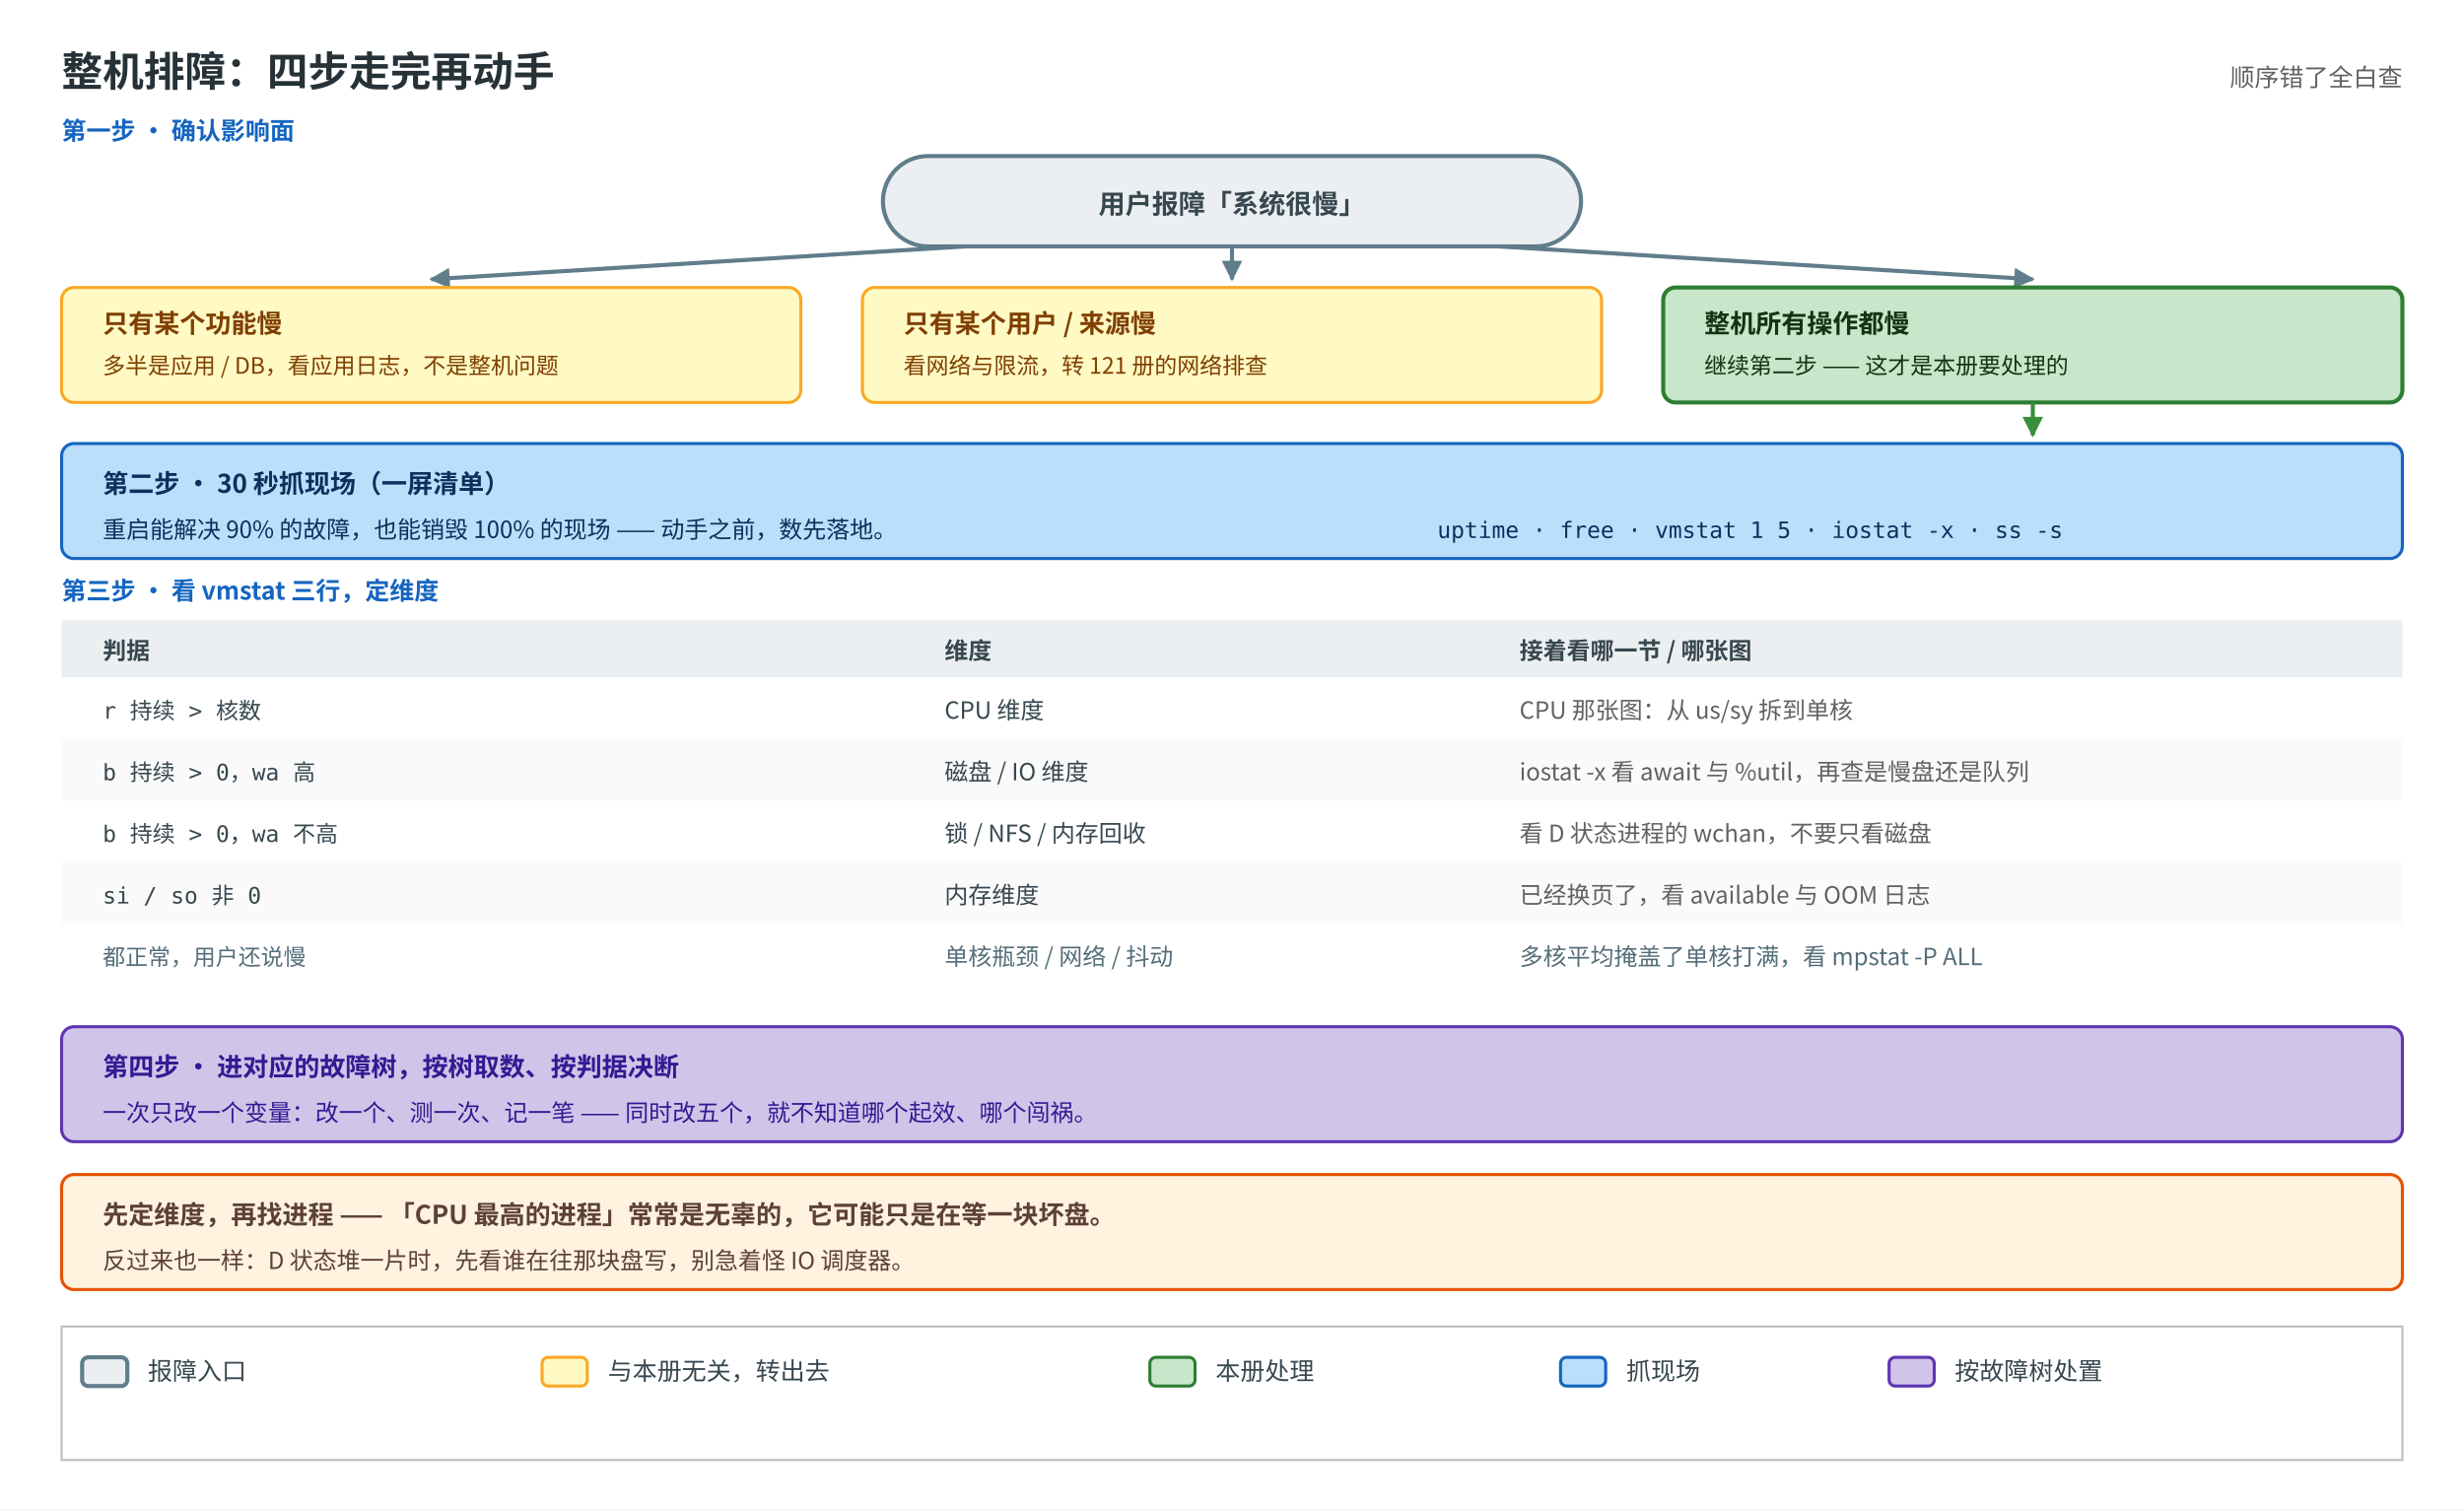
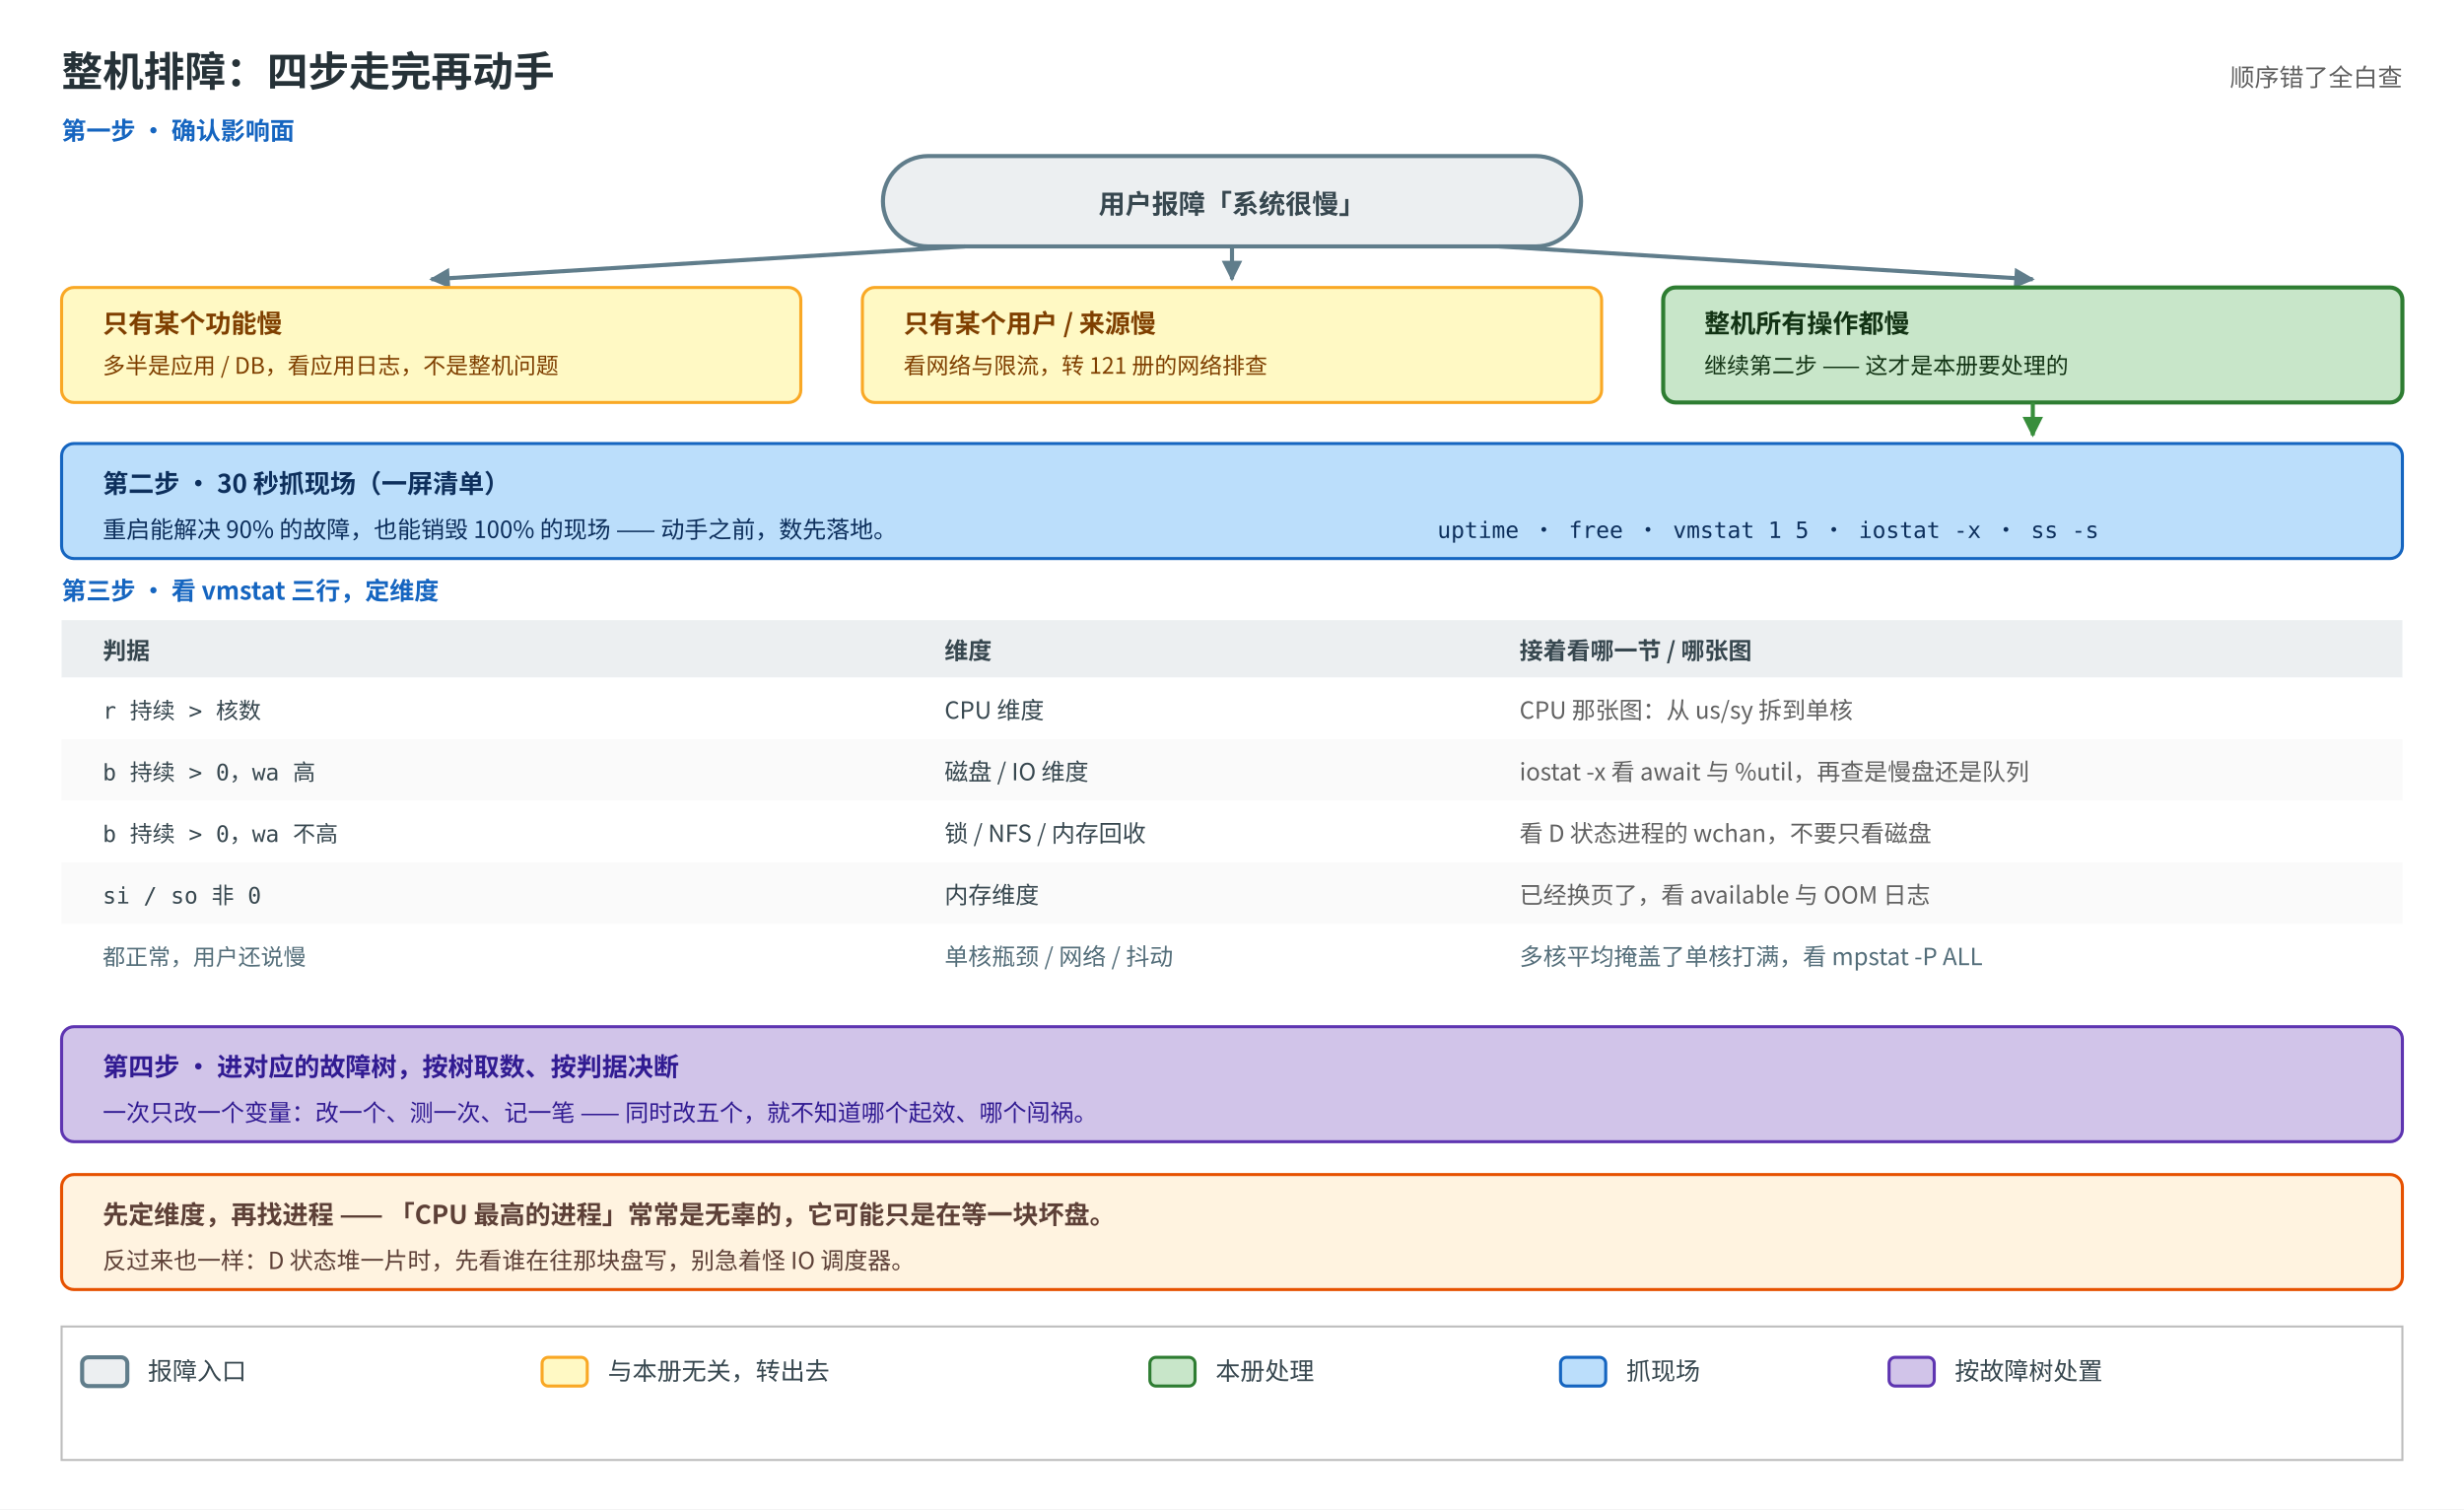
<svg xmlns="http://www.w3.org/2000/svg" viewBox="0 0 1200 735" font-family="'Microsoft YaHei','PingFang SC','Noto Sans CJK SC',sans-serif">
  <rect x="0" y="0" width="1200" height="735" fill="#ffffff" />
  <defs>
    <marker id="arrow" viewBox="0 0 10 10" refX="9" refY="5" markerWidth="10" markerHeight="10" markerUnits="userSpaceOnUse" orient="auto-start-reverse">
      <path d="M 0 0 L 10 5 L 0 10 z" fill="#607d8b" />
    </marker>
    <marker id="arrowGreen" viewBox="0 0 10 10" refX="9" refY="5" markerWidth="10" markerHeight="10" markerUnits="userSpaceOnUse" orient="auto-start-reverse">
      <path d="M 0 0 L 10 5 L 0 10 z" fill="#388e3c" />
    </marker>
  </defs>
  <text x="30" y="42" font-size="20" font-weight="bold" fill="#263238">整机排障：四步走完再动手</text>
  <text x="1170" y="42" font-size="12" fill="#616161" text-anchor="end">顺序错了全白查</text>
  <text x="30" y="68" font-size="12" font-weight="bold" fill="#1565c0">第一步 · 确认影响面</text>
  <rect x="430" y="76" width="340" height="44" rx="22" fill="#eceff1" stroke="#607d8b" stroke-width="2" />
  <text x="600" y="104" font-size="13" font-weight="bold" fill="#37474f" text-anchor="middle">用户报障「系统很慢」</text>
  <line x1="470" y1="120" x2="210" y2="136" stroke="#607d8b" stroke-width="2" marker-end="url(#arrow)" />
  <line x1="600" y1="120" x2="600" y2="136" stroke="#607d8b" stroke-width="2" marker-end="url(#arrow)" />
  <line x1="730" y1="120" x2="990" y2="136" stroke="#607d8b" stroke-width="2" marker-end="url(#arrow)" />
  <rect x="30" y="140" width="360" height="56" rx="6" fill="#fff9c4" stroke="#f9a825" stroke-width="1.5" />
  <text x="50" y="162" font-size="12.5" font-weight="bold" fill="#7f3f00">只有某个功能慢</text>
  <text x="50" y="182" font-size="11" fill="#7f3f00">多半是应用 / DB，看应用日志，不是整机问题</text>
  <rect x="420" y="140" width="360" height="56" rx="6" fill="#fff9c4" stroke="#f9a825" stroke-width="1.5" />
  <text x="440" y="162" font-size="12.5" font-weight="bold" fill="#7f3f00">只有某个用户 / 来源慢</text>
  <text x="440" y="182" font-size="11" fill="#7f3f00">看网络与限流，转 121 册的网络排查</text>
  <rect x="810" y="140" width="360" height="56" rx="6" fill="#c8e6c9" stroke="#2e7d32" stroke-width="2" />
  <text x="830" y="162" font-size="12.5" font-weight="bold" fill="#123314">整机所有操作都慢</text>
  <text x="830" y="182" font-size="11" fill="#123314">继续第二步 —— 这才是本册要处理的</text>
  <line x1="990" y1="196" x2="990" y2="212" stroke="#388e3c" stroke-width="2" marker-end="url(#arrowGreen)" />
  <rect x="30" y="216" width="1140" height="56" rx="6" fill="#bbdefb" stroke="#1565c0" stroke-width="1.5" />
  <text x="50" y="240" font-size="12.5" font-weight="bold" fill="#0d2f5c">第二步 · 30 秒抓现场（一屏清单）</text>
  <text x="50" y="262" font-size="11.5" fill="#0d2f5c">重启能解决 90% 的故障，也能销毁 100% 的现场 —— 动手之前，数先落地。</text>
-   <text x="700" y="262" font-size="11" fill="#0d2f5c" font-family="ui-monospace,Menlo,Consolas,monospace">uptime · free · vmstat 1 5 · iostat -x · ss -s</text>
+   <text x="700" y="262" font-size="11" fill="#0d2f5c" font-family="ui-monospace,Menlo,Consolas,monospace">uptime <tspan font-family="Microsoft YaHei,PingFang SC,Noto Sans CJK SC,sans-serif">·</tspan> free <tspan font-family="Microsoft YaHei,PingFang SC,Noto Sans CJK SC,sans-serif">·</tspan> vmstat 1 5 <tspan font-family="Microsoft YaHei,PingFang SC,Noto Sans CJK SC,sans-serif">·</tspan> iostat -x <tspan font-family="Microsoft YaHei,PingFang SC,Noto Sans CJK SC,sans-serif">·</tspan> ss -s</text>
  <text x="30" y="292" font-size="12" font-weight="bold" fill="#1565c0">第三步 · 看 vmstat 三行，定维度</text>
  <rect x="30" y="302" width="1140" height="28" fill="#eceff1" />
  <text x="50" y="321" font-size="11.5" font-weight="bold" fill="#37474f">判据</text>
  <text x="460" y="321" font-size="11.5" font-weight="bold" fill="#37474f">维度</text>
  <text x="740" y="321" font-size="11.5" font-weight="bold" fill="#37474f">接着看哪一节 / 哪张图</text>
  <rect x="30" y="330" width="1140" height="30" fill="#ffffff" />
-   <text x="50" y="350" font-size="11" fill="#37474f" font-family="ui-monospace,Menlo,Consolas,monospace">r 持续 &gt; 核数</text>
+   <text x="50" y="350" font-size="11" fill="#37474f" font-family="ui-monospace,Menlo,Consolas,monospace">r <tspan font-family="Microsoft YaHei,PingFang SC,Noto Sans CJK SC,sans-serif">持续</tspan> &gt; <tspan font-family="Microsoft YaHei,PingFang SC,Noto Sans CJK SC,sans-serif">核数</tspan>
+   </text>
  <text x="460" y="350" font-size="11.5" fill="#37474f">CPU 维度</text>
  <text x="740" y="350" font-size="11.5" fill="#616161">CPU 那张图：从 us/sy 拆到单核</text>
  <rect x="30" y="360" width="1140" height="30" fill="#fafafa" />
-   <text x="50" y="380" font-size="11" fill="#37474f" font-family="ui-monospace,Menlo,Consolas,monospace">b 持续 &gt; 0，wa 高</text>
+   <text x="50" y="380" font-size="11" fill="#37474f" font-family="ui-monospace,Menlo,Consolas,monospace">b <tspan font-family="Microsoft YaHei,PingFang SC,Noto Sans CJK SC,sans-serif">持续</tspan> &gt; 0<tspan font-family="Microsoft YaHei,PingFang SC,Noto Sans CJK SC,sans-serif">，</tspan>wa <tspan font-family="Microsoft YaHei,PingFang SC,Noto Sans CJK SC,sans-serif">高</tspan>
+   </text>
  <text x="460" y="380" font-size="11.5" fill="#37474f">磁盘 / IO 维度</text>
  <text x="740" y="380" font-size="11.5" fill="#616161">iostat -x 看 await 与 %util，再查是慢盘还是队列</text>
  <rect x="30" y="390" width="1140" height="30" fill="#ffffff" />
-   <text x="50" y="410" font-size="11" fill="#37474f" font-family="ui-monospace,Menlo,Consolas,monospace">b 持续 &gt; 0，wa 不高</text>
+   <text x="50" y="410" font-size="11" fill="#37474f" font-family="ui-monospace,Menlo,Consolas,monospace">b <tspan font-family="Microsoft YaHei,PingFang SC,Noto Sans CJK SC,sans-serif">持续</tspan> &gt; 0<tspan font-family="Microsoft YaHei,PingFang SC,Noto Sans CJK SC,sans-serif">，</tspan>wa <tspan font-family="Microsoft YaHei,PingFang SC,Noto Sans CJK SC,sans-serif">不高</tspan>
+   </text>
  <text x="460" y="410" font-size="11.5" fill="#37474f">锁 / NFS / 内存回收</text>
  <text x="740" y="410" font-size="11.5" fill="#616161">看 D 状态进程的 wchan，不要只看磁盘</text>
  <rect x="30" y="420" width="1140" height="30" fill="#fafafa" />
-   <text x="50" y="440" font-size="11" fill="#37474f" font-family="ui-monospace,Menlo,Consolas,monospace">si / so 非 0</text>
+   <text x="50" y="440" font-size="11" fill="#37474f" font-family="ui-monospace,Menlo,Consolas,monospace">si / so <tspan font-family="Microsoft YaHei,PingFang SC,Noto Sans CJK SC,sans-serif">非</tspan> 0</text>
  <text x="460" y="440" font-size="11.5" fill="#37474f">内存维度</text>
  <text x="740" y="440" font-size="11.5" fill="#616161">已经换页了，看 available 与 OOM 日志</text>
  <rect x="30" y="450" width="1140" height="30" fill="#ffffff" />
  <text x="50" y="470" font-size="11" fill="#546e7a">都正常，用户还说慢</text>
  <text x="460" y="470" font-size="11.5" fill="#546e7a">单核瓶颈 / 网络 / 抖动</text>
  <text x="740" y="470" font-size="11.5" fill="#546e7a">多核平均掩盖了单核打满，看 mpstat -P ALL</text>
  <rect x="30" y="500" width="1140" height="56" rx="6" fill="#d1c4e9" stroke="#5e35b1" stroke-width="1.5" />
  <text x="50" y="524" font-size="12.5" font-weight="bold" fill="#311b92">第四步 · 进对应的故障树，按树取数、按判据决断</text>
  <text x="50" y="546" font-size="11.5" fill="#311b92">一次只改一个变量：改一个、测一次、记一笔 —— 同时改五个，就不知道哪个起效、哪个闯祸。</text>
  <rect x="30" y="572" width="1140" height="56" rx="6" fill="#fff3e0" stroke="#e65100" stroke-width="1.5" />
  <text x="50" y="596" font-size="12.5" font-weight="bold" fill="#5d4037">先定维度，再找进程 —— 「CPU 最高的进程」常常是无辜的，它可能只是在等一块坏盘。</text>
  <text x="50" y="618" font-size="11.5" fill="#5d4037">反过来也一样：D 状态堆一片时，先看谁在往那块盘写，别急着怪 IO 调度器。</text>
  <rect x="30" y="646" width="1140" height="65" fill="#ffffff" stroke="#bdbdbd" stroke-width="1" />
  <rect x="40" y="661" width="22" height="14" rx="3" fill="#eceff1" stroke="#607d8b" stroke-width="2" />
  <text x="72" y="672" font-size="12" fill="#37474f">报障入口</text>
  <rect x="264" y="661" width="22" height="14" rx="3" fill="#fff9c4" stroke="#f9a825" stroke-width="1.5" />
  <text x="296" y="672" font-size="12" fill="#37474f">与本册无关，转出去</text>
  <rect x="560" y="661" width="22" height="14" rx="3" fill="#c8e6c9" stroke="#2e7d32" stroke-width="1.5" />
  <text x="592" y="672" font-size="12" fill="#37474f">本册处理</text>
  <rect x="760" y="661" width="22" height="14" rx="3" fill="#bbdefb" stroke="#1565c0" stroke-width="1.5" />
  <text x="792" y="672" font-size="12" fill="#37474f">抓现场</text>
  <rect x="920" y="661" width="22" height="14" rx="3" fill="#d1c4e9" stroke="#5e35b1" stroke-width="1.5" />
  <text x="952" y="672" font-size="12" fill="#37474f">按故障树处置</text>
</svg>
